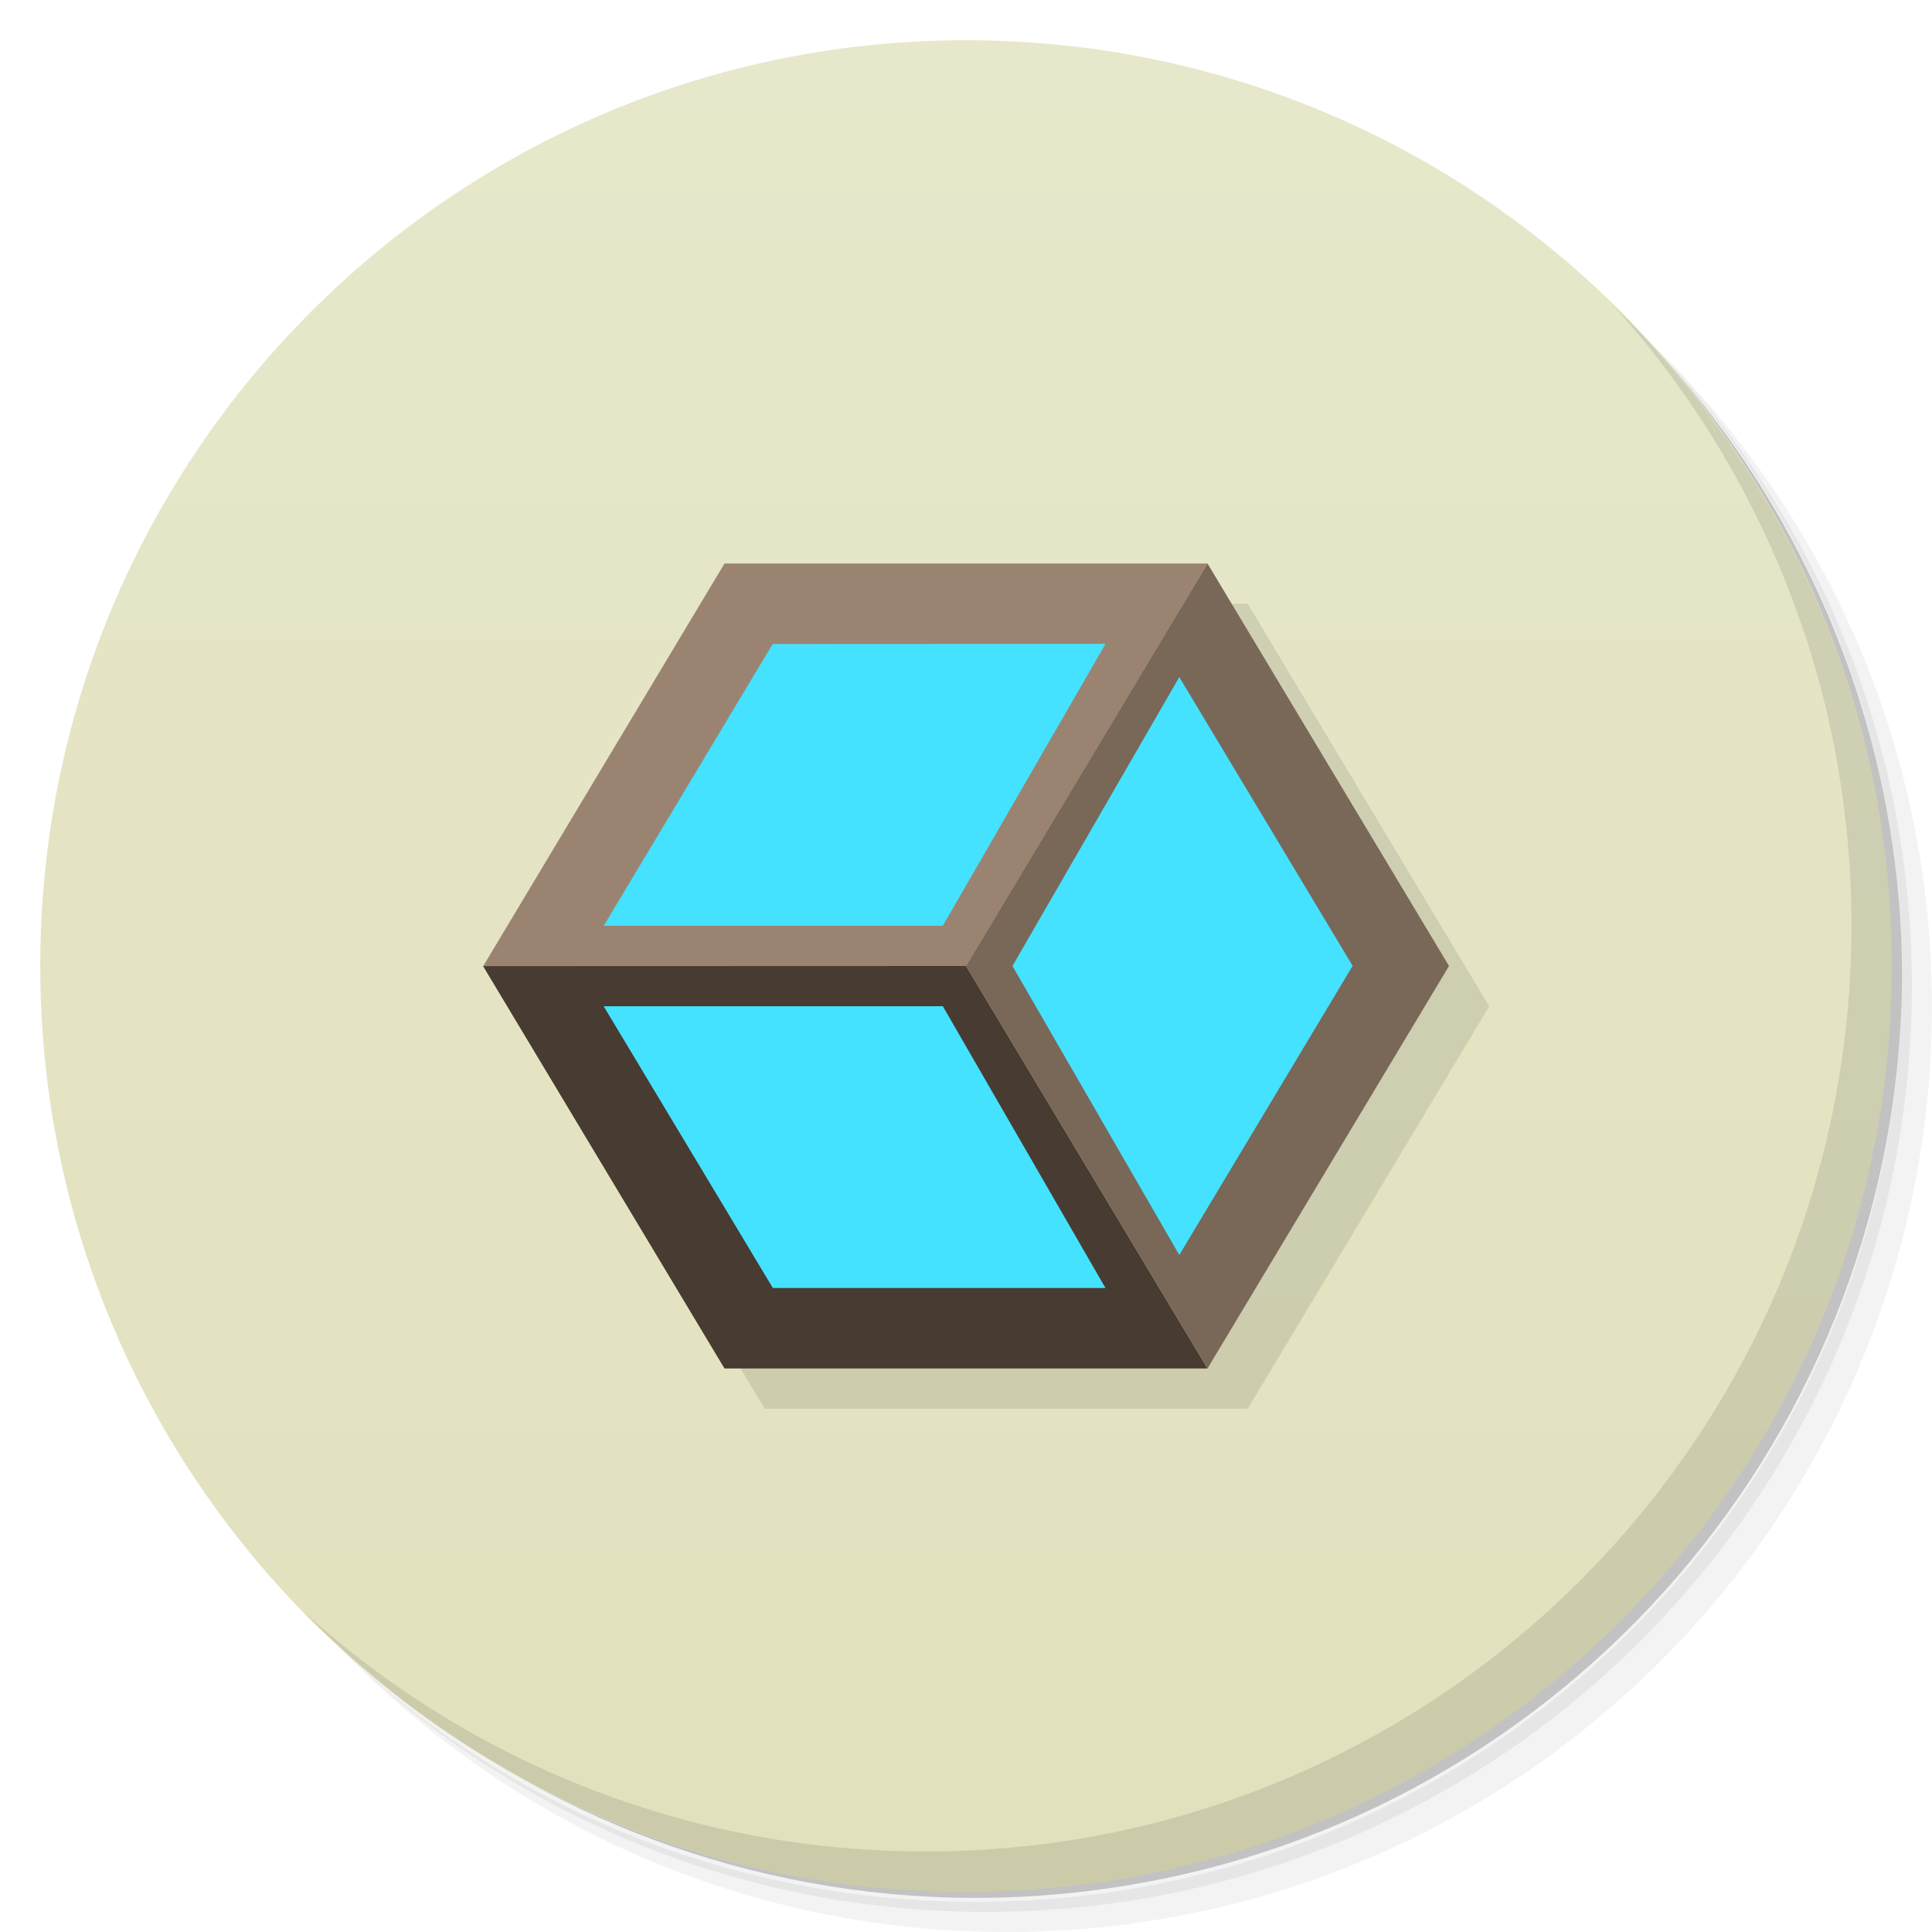
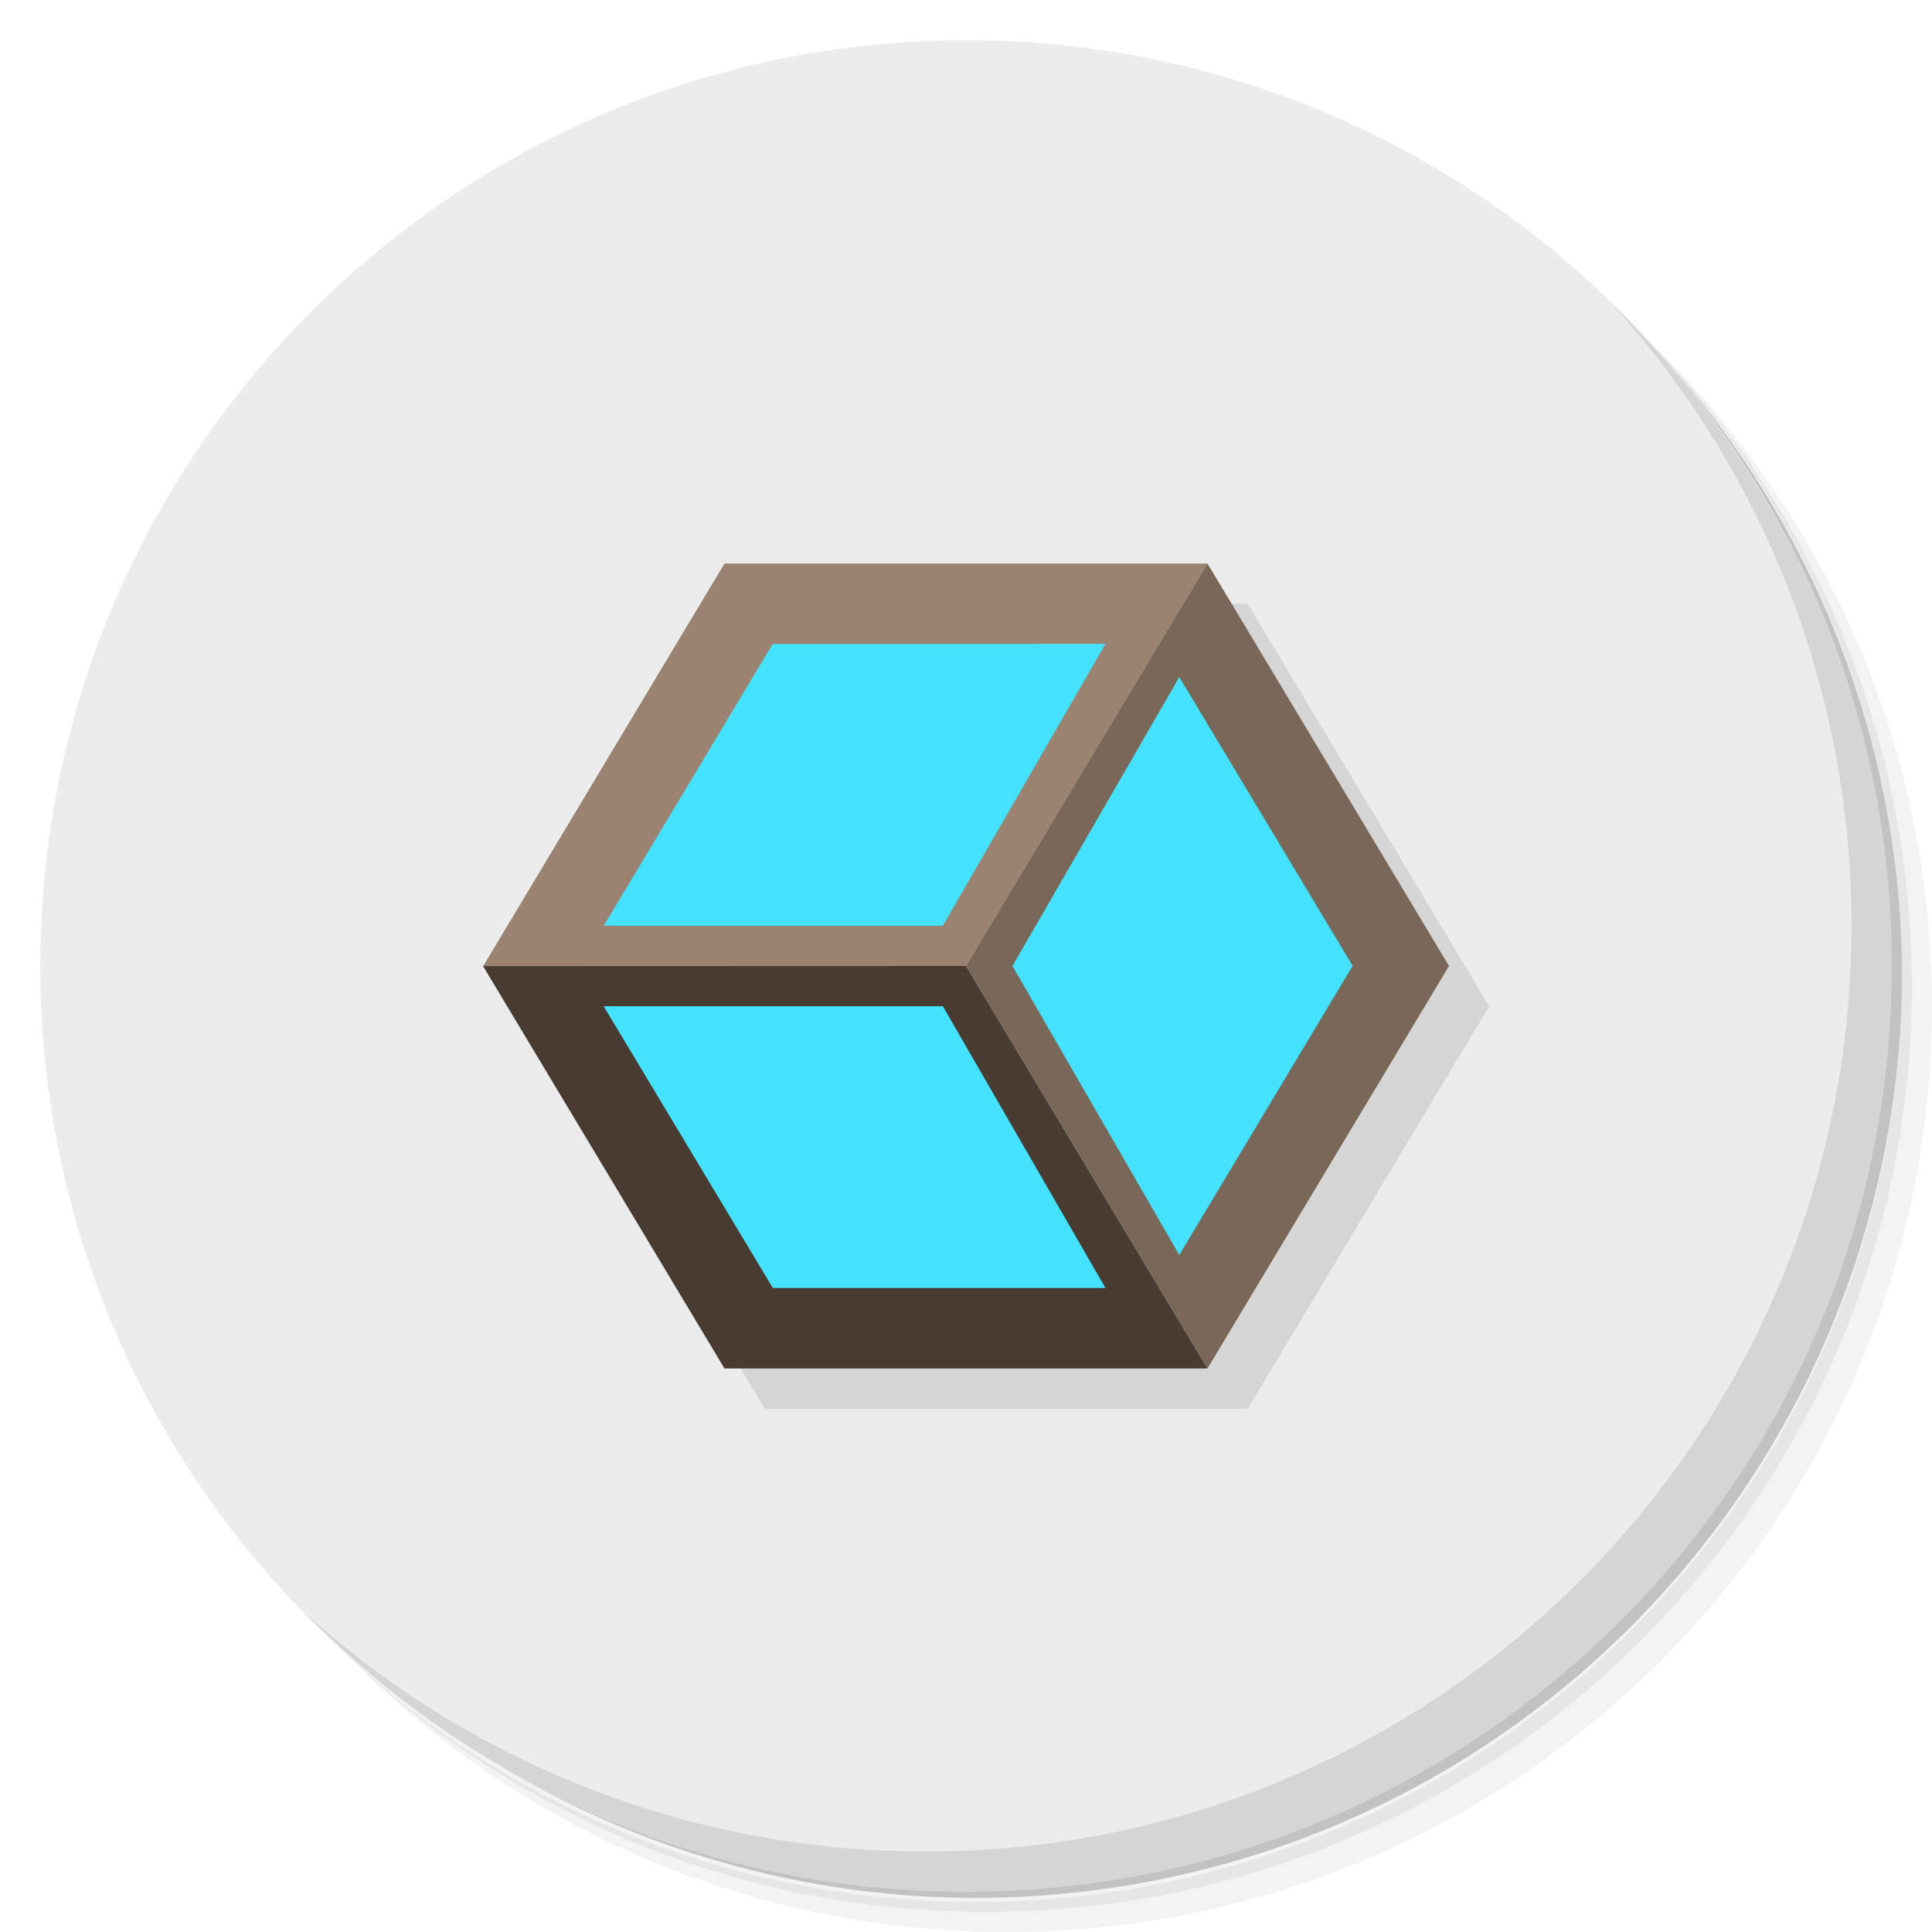
- <svg xmlns="http://www.w3.org/2000/svg" viewBox="0 0 48 48">
-   <defs>
+ <svg xmlns="http://www.w3.org/2000/svg" viewBox="0 0 48 48" id="svg4776" version="1.1">
+   <defs id="defs4778">
    <linearGradient id="linearGradient4372" x1="1" x2="47" gradientUnits="userSpaceOnUse">
-       <stop style="stop-color:#e1e1bd;stop-opacity:1" />
-       <stop offset="1" style="stop-color:#e7e7cb;stop-opacity:1" />
+       <stop style="stop-color:#e1e1bd;stop-opacity:1" id="stop4781" />
+       <stop offset="1" style="stop-color:#e7e7cb;stop-opacity:1" id="stop4783" />
    </linearGradient>
  </defs>
-   <g>
-     <path d="m 36.31 5 c 5.859 4.062 9.688 10.831 9.688 18.5 c 0 12.426 -10.07 22.5 -22.5 22.5 c -7.669 0 -14.438 -3.828 -18.5 -9.688 c 1.037 1.822 2.306 3.499 3.781 4.969 c 4.085 3.712 9.514 5.969 15.469 5.969 c 12.703 0 23 -10.298 23 -23 c 0 -5.954 -2.256 -11.384 -5.969 -15.469 c -1.469 -1.475 -3.147 -2.744 -4.969 -3.781 z m 4.969 3.781 c 3.854 4.113 6.219 9.637 6.219 15.719 c 0 12.703 -10.297 23 -23 23 c -6.081 0 -11.606 -2.364 -15.719 -6.219 c 4.16 4.144 9.883 6.719 16.219 6.719 c 12.703 0 23 -10.298 23 -23 c 0 -6.335 -2.575 -12.06 -6.719 -16.219 z" style="opacity:0.05" />
-     <path d="m 41.28 8.781 c 3.712 4.085 5.969 9.514 5.969 15.469 c 0 12.703 -10.297 23 -23 23 c -5.954 0 -11.384 -2.256 -15.469 -5.969 c 4.113 3.854 9.637 6.219 15.719 6.219 c 12.703 0 23 -10.298 23 -23 c 0 -6.081 -2.364 -11.606 -6.219 -15.719 z" style="opacity:0.1" />
-     <path d="m 31.25 2.375 c 8.615 3.154 14.75 11.417 14.75 21.13 c 0 12.426 -10.07 22.5 -22.5 22.5 c -9.708 0 -17.971 -6.135 -21.12 -14.75 a 23 23 0 0 0 44.875 -7 a 23 23 0 0 0 -16 -21.875 z" style="opacity:0.2" />
+   <g id="g4785">
+     <path d="m 36.31 5 c 5.859 4.062 9.688 10.831 9.688 18.5 c 0 12.426 -10.07 22.5 -22.5 22.5 c -7.669 0 -14.438 -3.828 -18.5 -9.688 c 1.037 1.822 2.306 3.499 3.781 4.969 c 4.085 3.712 9.514 5.969 15.469 5.969 c 12.703 0 23 -10.298 23 -23 c 0 -5.954 -2.256 -11.384 -5.969 -15.469 c -1.469 -1.475 -3.147 -2.744 -4.969 -3.781 z m 4.969 3.781 c 3.854 4.113 6.219 9.637 6.219 15.719 c 0 12.703 -10.297 23 -23 23 c -6.081 0 -11.606 -2.364 -15.719 -6.219 c 4.16 4.144 9.883 6.719 16.219 6.719 c 12.703 0 23 -10.298 23 -23 c 0 -6.335 -2.575 -12.06 -6.719 -16.219 z" style="opacity:0.05" id="path4787" />
+     <path d="m 41.28 8.781 c 3.712 4.085 5.969 9.514 5.969 15.469 c 0 12.703 -10.297 23 -23 23 c -5.954 0 -11.384 -2.256 -15.469 -5.969 c 4.113 3.854 9.637 6.219 15.719 6.219 c 12.703 0 23 -10.298 23 -23 c 0 -6.081 -2.364 -11.606 -6.219 -15.719 z" style="opacity:0.1" id="path4789" />
+     <path d="m 31.25 2.375 c 8.615 3.154 14.75 11.417 14.75 21.13 c 0 12.426 -10.07 22.5 -22.5 22.5 c -9.708 0 -17.971 -6.135 -21.12 -14.75 a 23 23 0 0 0 44.875 -7 a 23 23 0 0 0 -16 -21.875 z" style="opacity:0.2" id="path4791" />
  </g>
-   <g transform="matrix(0,-1,1,0,0,48)" style="fill:url(#linearGradient4372);fill-opacity:1">
-     <path d="M 24,1 C 36.703,1 47,11.297 47,24 47,36.703 36.703,47 24,47 11.297,47 1,36.703 1,24 1,11.297 11.297,1 24,1 Z" />
+   <g transform="matrix(0,-1,1,0,0,48)" style="fill:#ececec;fill-opacity:1" id="g4793">
+     <path d="M 24,1 C 36.703,1 47,11.297 47,24 47,36.703 36.703,47 24,47 11.297,47 1,36.703 1,24 1,11.297 11.297,1 24,1 Z" id="path4795" style="fill:#ececec;fill-opacity:1" />
  </g>
-   <path d="m 19 15 -5.994 10 -0.006 0 6 10 12 0 6 -10 -6 -10 -12 0" style="fill:#000;opacity:0.1;fill-opacity:1;stroke:none;fill-rule:evenodd" />
-   <path d="m 12 24 12 0 6 10 -12 0 z" style="fill:#483b32;fill-opacity:1;stroke:none;fill-rule:evenodd" />
-   <path d="M 18,14 12.004,24.004 24,24 30,14 Z" style="fill:#9a8471;fill-opacity:1;stroke:none;fill-rule:evenodd" />
-   <path d="m 30 14 6 10 -6 10 -6 -10" style="fill:#796758;fill-opacity:1;stroke:none;fill-rule:evenodd" />
-   <g>
-     <path d="m 40.03 7.531 c 3.712 4.084 5.969 9.514 5.969 15.469 0 12.703 -10.297 23 -23 23 c -5.954 0 -11.384 -2.256 -15.469 -5.969 4.178 4.291 10.01 6.969 16.469 6.969 c 12.703 0 23 -10.298 23 -23 0 -6.462 -2.677 -12.291 -6.969 -16.469 z" style="opacity:0.1" />
+   <path d="m 19 15 -5.994 10 -0.006 0 6 10 12 0 6 -10 -6 -10 -12 0" style="fill:#000;opacity:0.1;fill-opacity:1;stroke:none;fill-rule:evenodd" id="path4797" />
+   <path d="m 12 24 12 0 6 10 -12 0 z" style="fill:#483b32;fill-opacity:1;stroke:none;fill-rule:evenodd" id="path4799" />
+   <path d="M 18,14 12.004,24.004 24,24 30,14 Z" style="fill:#9a8471;fill-opacity:1;stroke:none;fill-rule:evenodd" id="path4801" />
+   <path d="m 30 14 6 10 -6 10 -6 -10" style="fill:#796758;fill-opacity:1;stroke:none;fill-rule:evenodd" id="path4803" />
+   <g id="g4805">
+     <path d="m 40.03 7.531 c 3.712 4.084 5.969 9.514 5.969 15.469 0 12.703 -10.297 23 -23 23 c -5.954 0 -11.384 -2.256 -15.469 -5.969 4.178 4.291 10.01 6.969 16.469 6.969 c 12.703 0 23 -10.298 23 -23 0 -6.462 -2.677 -12.291 -6.969 -16.469 z" style="opacity:0.1" id="path4807" />
  </g>
-   <path d="m 27.467 15.996 l -8.27 0.004 l -4.197 7 l 8.424 0 l 4.04 -7 z m 1.832 0.826 l -4.145 7.178 l 4.145 7.18 l 4.307 -7.184 l -4.307 -7.174 z m -14.301 8.178 l 4.203 7 l 8.264 0 l -4.04 -7 l -8.426 0 z" style="fill:#44e2ff;fill-opacity:1;stroke:none;fill-rule:nonzero" />
+   <path d="m 27.467 15.996 l -8.27 0.004 l -4.197 7 l 8.424 0 l 4.04 -7 z m 1.832 0.826 l -4.145 7.178 l 4.145 7.18 l 4.307 -7.184 l -4.307 -7.174 z m -14.301 8.178 l 4.203 7 l 8.264 0 l -4.04 -7 l -8.426 0 z" style="fill:#44e2ff;fill-opacity:1;stroke:none;fill-rule:nonzero" id="path4809" />
</svg>
